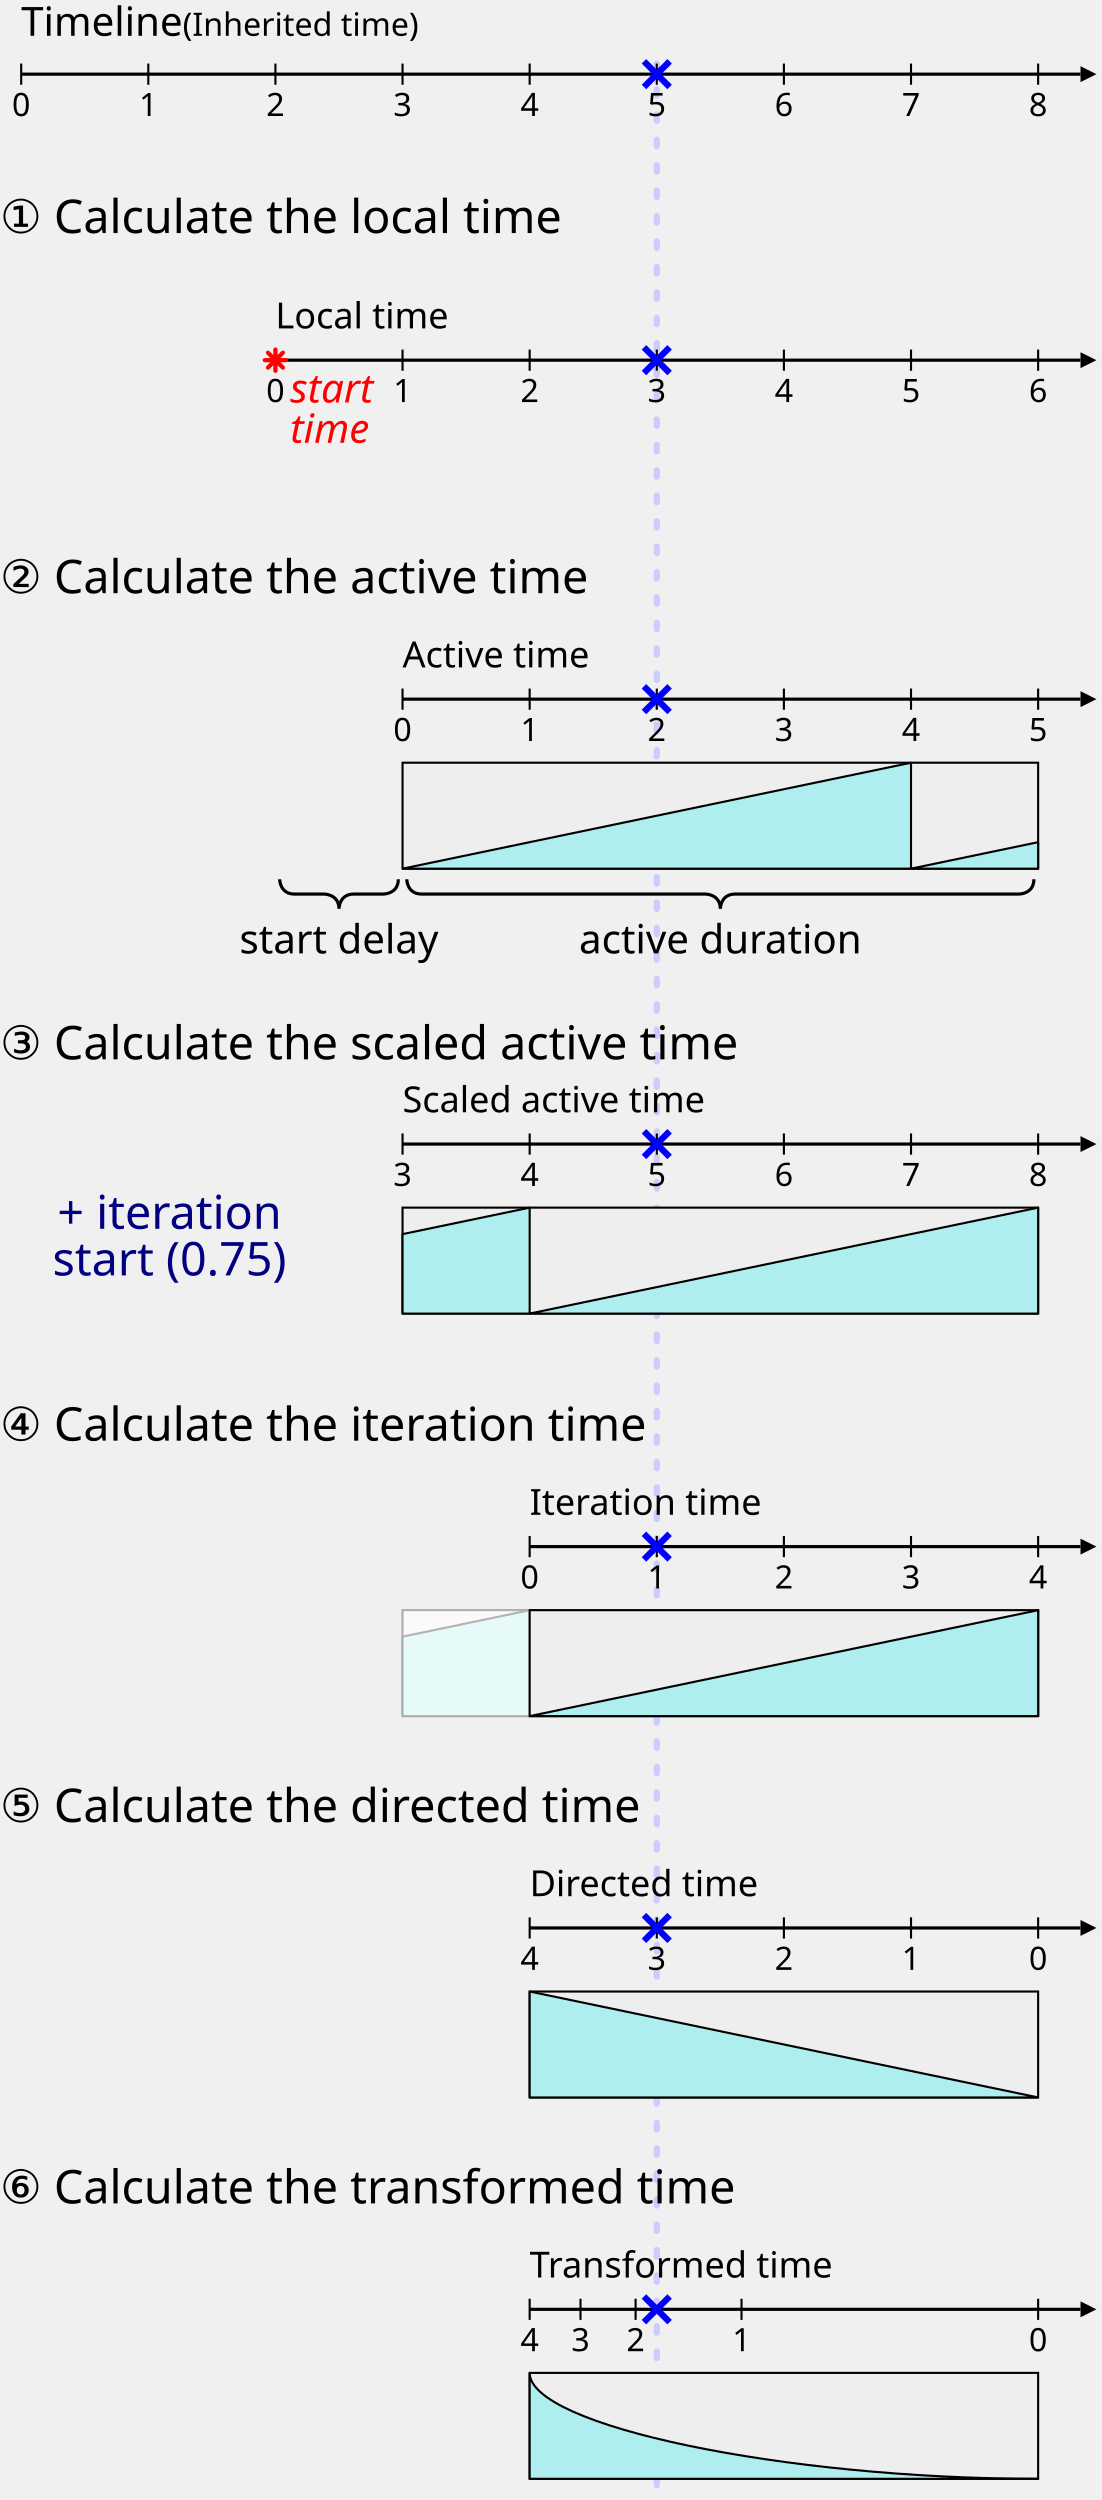
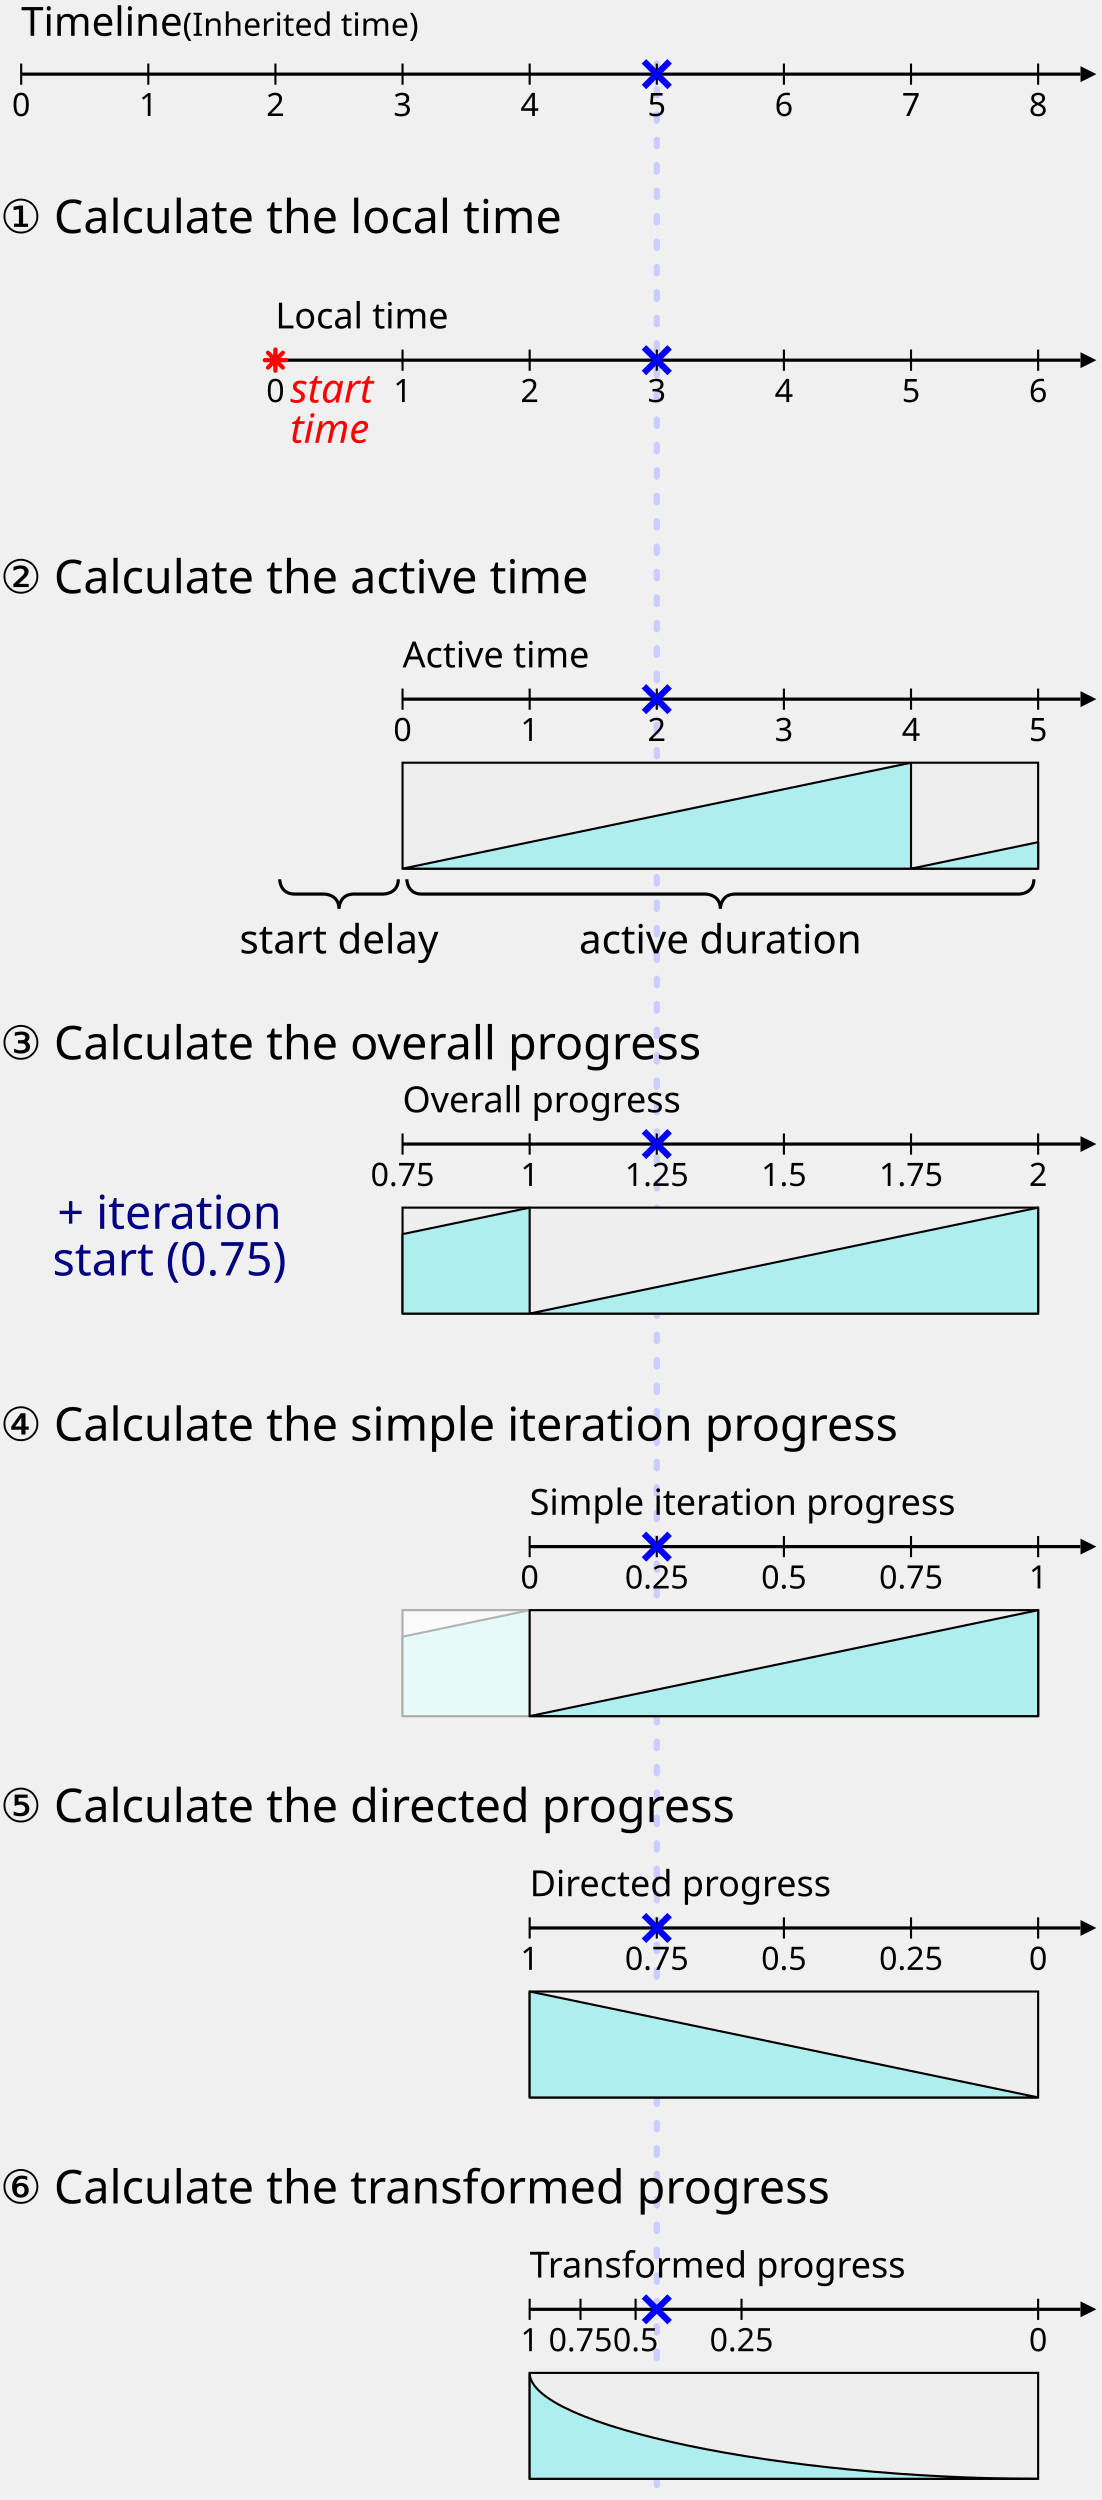
<svg xmlns="http://www.w3.org/2000/svg" xmlns:xlink="http://www.w3.org/1999/xlink" width="100%" height="100%" viewBox="0 0 520 1180">
  <defs>
    <style type="text/css">
    svg {
      font-size: 19px;
      font-family: sans-serif;
    }

    /*
     * Line work
     */
    .tick {
      stroke: black;
      stroke-width: 1;
      fill: none;
    }
    .arrowLine {
      stroke: black;
      stroke-width: 1.5;
      marker-end: url(#arrow);
      fill: none;
    }
    .bracket {
      stroke: black;
      stroke-width: 1.5;
      fill: none;
    }
    .activeSpan  {
      fill: #eee;
      stroke: black;
    }
    .animProgress {
      fill: paleturquoise;
      stroke: black;
      stroke-linejoin: bevel;
    }

    /* Text labels */
    .timelineLabel {
      font-size: 17px;
    }
    .label {
      text-anchor: middle;
    }
    .startTimeLabel {
      text-anchor: start;
      font-style: italic;
      fill: red;
    }
    .inputLabel {
      font-size: 22px;
      fill: navy;
      text-anchor: middle;
    }
    .tickLabel {
      font-size: 0.8em;
      text-anchor: middle;
    }
    .regionLabel {
      text-anchor: middle;
    }
    .stepLabel {
      font-size: 22px;
    }
    </style>
    <style type="text/css">
      .blackArrowHead {
        fill: black;
        stroke: none;
      }
    </style>
    <marker id="arrow" viewBox="0 -5 10 10" orient="auto" markerWidth="5" markerHeight="5">
      <path d="M0-5l10 5l-10 5z" class="blackArrowHead" />
    </marker>
    <style type="text/css">
      .startTimeStar {
        stroke: red;
        stroke-linecap: round;
        stroke-width: 2;
        fill: none;
      }
    </style>
    <path d="M-3.5-3.5l7 7M3.5-3.5l-7 7M0-5v10M-5 0h10" class="startTimeStar" id="star" />
    <style type="text/css">
      .xLine {
        stroke: blue;
        stroke-linecap: square;
        stroke-width: 3;
        fill: none;
      }
      .xDottedBackingLine, .xDottedLine {
        stroke-linecap: round;
        stroke-width: 3;
        stroke-dasharray: 3 9;
        fill: none;
      }
      .xDottedBackingLine {
        stroke: white;
      }
      .xDottedLine {
        stroke: blue;
        opacity: 0.2;
      }
    </style>
    <path d="M-5-5l10 10M5-5l-10 10" class="xLine" id="x" />
  </defs>
  <path d="M310 30v1280" class="xDottedBackingLine" />
  <path d="M310 30v1280" class="xDottedLine" />
  <g transform="translate(10 15)">
    <text y="0.1em">Timeline<tspan style="font-size: 80%"> (Inherited time)</tspan>
    </text>
    <g transform="translate(0 20)">
      <line x2="500" class="arrowLine" />
      <path d="M0-5v10m60-10v10m60-10v10m60-10v10m60-10v10                m60-10v10m60-10v10m60-10v10m60-10v10" class="tick" />
      <g class="tickLabel">
        <text x="0" y="1.3em">0</text>
        <text x="60" y="1.3em">1</text>
        <text x="120" y="1.3em">2</text>
        <text x="180" y="1.3em">3</text>
        <text x="240" y="1.3em">4</text>
        <text x="300" y="1.3em">5</text>
        <text x="360" y="1.3em">6</text>
        <text x="420" y="1.3em">7</text>
        <text x="480" y="1.3em">8</text>
      </g>
      <use x="300" xlink:href="#x" />
    </g>
  </g>
  <g transform="translate(0 110)">
    <text class="stepLabel">
      ① Calculate the local time
    </text>
    <g transform="translate(130 60)">
      <text y="-15" class="timelineLabel">Local time</text>
      <path d="M0 0h380" class="arrowLine" />
      <path d="M0-5v10m60-10v10m60-10v10m60-10v10m60-10v10m60-10v10m60-10v10" class="tick" />
      <g class="tickLabel">
        <text x="0" y="1.3em">0</text>
        <text x="60" y="1.3em">1</text>
        <text x="120" y="1.3em">2</text>
        <text x="180" y="1.3em">3</text>
        <text x="240" y="1.3em">4</text>
        <text x="300" y="1.3em">5</text>
        <text x="360" y="1.3em">6</text>
      </g>
      <use x="180" xlink:href="#x" />
      <text x="7" y="20" class="startTimeLabel">start<tspan x="7" dy="1em">time</tspan>
      </text>
      <use xlink:href="#star" />
    </g>
  </g>
  <g transform="translate(0 280)">
    <text class="stepLabel">
      ② Calculate the active time
    </text>
    <g transform="translate(130 50)">
      <g transform="translate(60 0)">
        <text y="-15" class="timelineLabel">Active time</text>
        <path d="M0 0h320" class="arrowLine" />
        <path d="M0-5v10m60-10v10m60-10v10m60-10v10m60-10v10m60-10v10" class="tick" />
        <g class="tickLabel">
          <text x="0" y="1.3em">0</text>
          <text x="60" y="1.3em">1</text>
          <text x="120" y="1.3em">2</text>
          <text x="180" y="1.3em">3</text>
          <text x="240" y="1.3em">4</text>
          <text x="300" y="1.3em">5</text>
        </g>
        <use x="120" xlink:href="#x" />
      </g>
      <g transform="translate(60 30)">
        <rect width="300" height="50" class="activeSpan" />
        <path d="M0 50l240-50v50l60-12.5v12.5z" class="animProgress" />
      </g>
      <g transform="translate(0 85)">
        <path d="M2 0s0 7 7 7h14s7 0 7 7c0 0 0-7 7-7h14s7 0 7-7" class="bracket" />
        <text x="30" y="35" class="regionLabel">start delay</text>
        <path d="M62 0s0 7 7 7h134s7 0 7 7c0 0 0-7 7-7h134s7 0 7-7" class="bracket" />
        <text x="210" y="35" class="regionLabel">active duration</text>
      </g>
    </g>
  </g>
  <g transform="translate(0 500)">
    <text class="stepLabel">
-       ③ Calculate the scaled active time
+       ③ Calculate the overall progress
    </text>
    <text x="80" y="80" class="inputLabel">+ iteration<tspan x="80" dy="1em">start (0.75)</tspan>
    </text>
    <g transform="translate(190 40)">
-       <text y="-15" class="timelineLabel">Scaled active time</text>
+       <text y="-15" class="timelineLabel">Overall progress</text>
      <path d="M0 0h320" class="arrowLine" />
      <path d="M0-5v10m60-10v10m60-10v10m60-10v10m60-10v10m60-10v10" class="tick" />
      <g class="tickLabel">
-         <text x="0" y="1.3em">3</text>
-         <text x="60" y="1.3em">4</text>
-         <text x="120" y="1.3em">5</text>
-         <text x="180" y="1.3em">6</text>
-         <text x="240" y="1.3em">7</text>
-         <text x="300" y="1.3em">8</text>
+         <text x="0" y="1.3em">0.75</text>
+         <text x="60" y="1.3em">1</text>
+         <text x="120" y="1.3em">1.25</text>
+         <text x="180" y="1.3em">1.5</text>
+         <text x="240" y="1.3em">1.75</text>
+         <text x="300" y="1.3em">2</text>
      </g>
      <use x="120" xlink:href="#x" />
      <g transform="translate(0 30)">
        <rect width="300" height="50" class="activeSpan" />
        <path d="M0 50v-37.5l60-12.5v50l240-50v50z" class="animProgress" />
      </g>
    </g>
  </g>
  <g transform="translate(0 680)">
    <text class="stepLabel">
-       ④ Calculate the iteration time
+       ④ Calculate the simple iteration progress
    </text>
    <g transform="translate(190 50)">
      <g transform="translate(60 0)">
-         <text y="-15" class="timelineLabel">Iteration time</text>
+         <text y="-15" class="timelineLabel">Simple iteration progress</text>
        <path d="M0 0h260" class="arrowLine" />
        <path d="M0-5v10m60-10v10m60-10v10m60-10v10m60-10v10" class="tick" />
        <g class="tickLabel">
          <text x="0" y="1.3em">0</text>
-           <text x="60" y="1.3em">1</text>
-           <text x="120" y="1.3em">2</text>
-           <text x="180" y="1.3em">3</text>
-           <text x="240" y="1.3em">4</text>
+           <text x="60" y="1.3em">0.25</text>
+           <text x="120" y="1.3em">0.5</text>
+           <text x="180" y="1.3em">0.75</text>
+           <text x="240" y="1.3em">1</text>
        </g>
        <use x="60" xlink:href="#x" />
      </g>
      <g transform="translate(0 30)">
        <rect width="300" height="50" fill="white" />
        <g opacity="0.3">
          <rect width="300" height="50" class="activeSpan" />
          <path d="M0 50v-37.5l60-12.5v50l240-50v50z" class="animProgress" />
        </g>
      </g>
      <g transform="translate(60 30)">
        <rect width="240" height="50" class="activeSpan" />
        <path d="M0 50l240-50v50z" class="animProgress" />
      </g>
    </g>
  </g>
  <g transform="translate(0 860)">
    <text class="stepLabel">
-       ⑤ Calculate the directed time
+       ⑤ Calculate the directed progress
    </text>
    <g transform="translate(250 50)">
-       <text y="-15" class="timelineLabel">Directed time</text>
+       <text y="-15" class="timelineLabel">Directed progress</text>
      <path d="M0 0h260" class="arrowLine" />
      <path d="M0-5v10m60-10v10m60-10v10m60-10v10m60-10v10" class="tick" />
      <g class="tickLabel">
-         <text x="0" y="1.3em">4</text>
-         <text x="60" y="1.3em">3</text>
-         <text x="120" y="1.3em">2</text>
-         <text x="180" y="1.3em">1</text>
+         <text x="0" y="1.3em">1</text>
+         <text x="60" y="1.3em">0.75</text>
+         <text x="120" y="1.3em">0.5</text>
+         <text x="180" y="1.3em">0.25</text>
        <text x="240" y="1.3em">0</text>
      </g>
      <use x="60" xlink:href="#x" />
      <g transform="translate(0 30)">
        <rect width="240" height="50" class="activeSpan" />
        <path d="M0 50v-50l240 50z" class="animProgress" />
      </g>
    </g>
  </g>
  <g transform="translate(0 1040)">
    <text class="stepLabel">
-       ⑥ Calculate the transformed time
+       ⑥ Calculate the transformed progress
    </text>
    <g transform="translate(250 50)">
-       <text y="-15" class="timelineLabel">Transformed time</text>
+       <text y="-15" class="timelineLabel">Transformed progress</text>
      <path d="M0 0h260" class="arrowLine" />
      <path d="M0-5v10m24-10v10M50-5v10M100-5v10M240-5v10" class="tick" />
      <g class="tickLabel">
-         <text x="0" y="1.3em">4</text>
-         <text x="24" y="1.3em">3</text>
-         <text x="50" y="1.3em">2</text>
-         <text x="100" y="1.3em">1</text>
+         <text x="0" y="1.3em">1</text>
+         <text x="24" y="1.3em">0.75</text>
+         <text x="50" y="1.3em">0.5</text>
+         <text x="100" y="1.3em">0.25</text>
        <text x="240" y="1.3em">0</text>
      </g>
      <use x="60" xlink:href="#x" />
      <g transform="translate(0 30)">
        <rect width="240" height="50" class="activeSpan" />
        <path d="M0 50v-50c0 25 120 50 240 50z" class="animProgress" />
      </g>
    </g>
  </g>
</svg>
